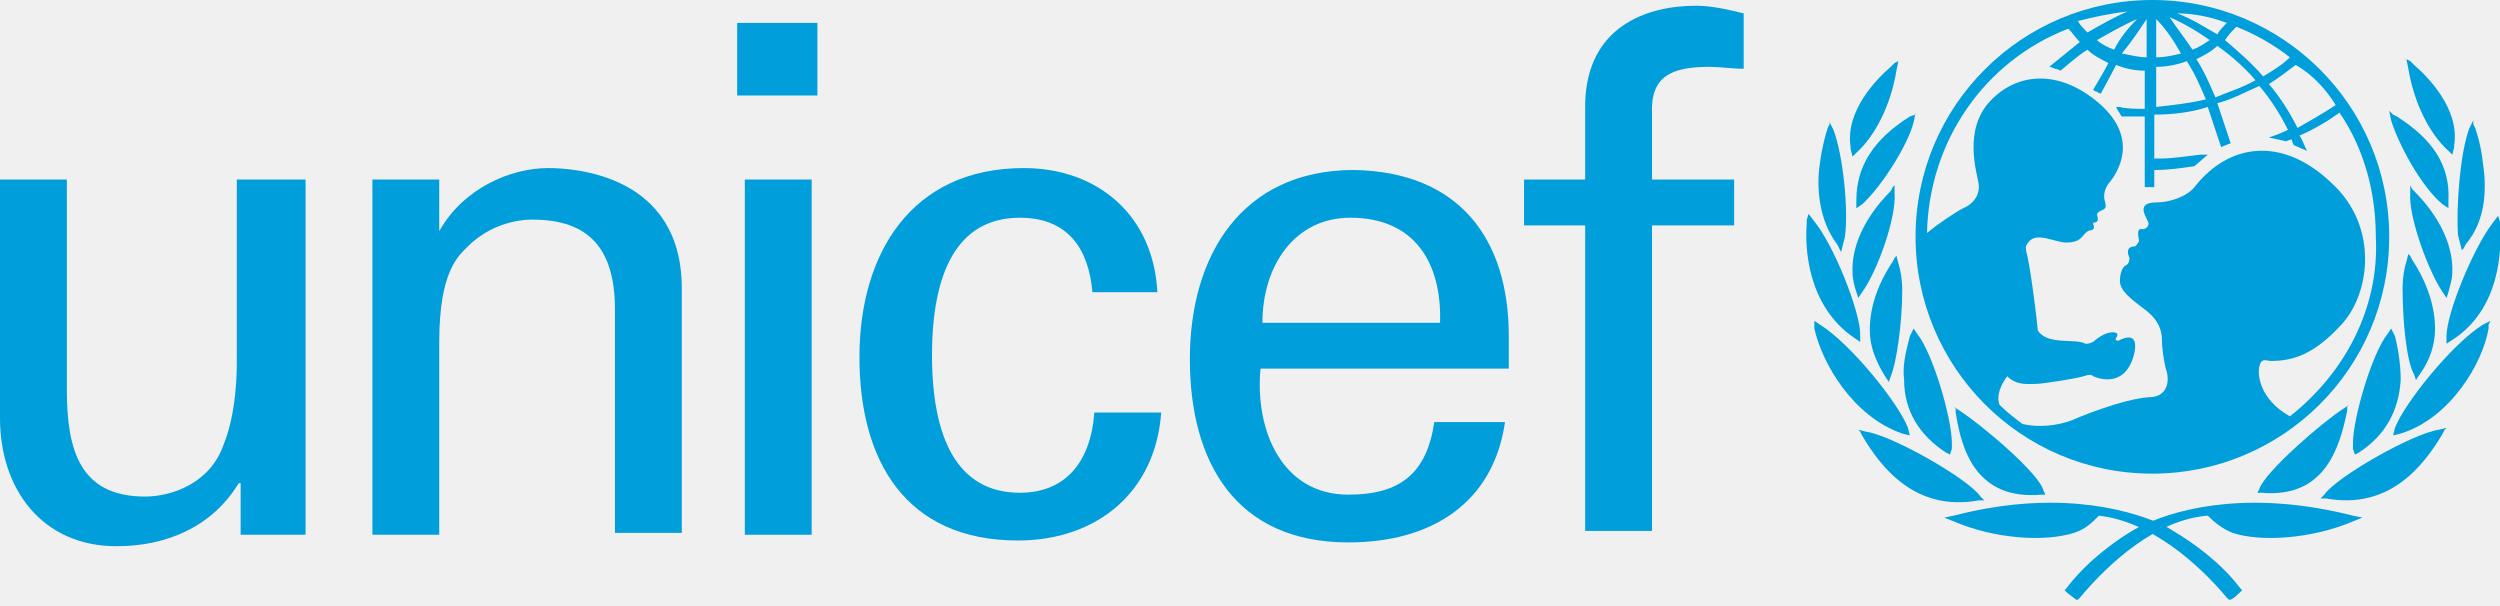
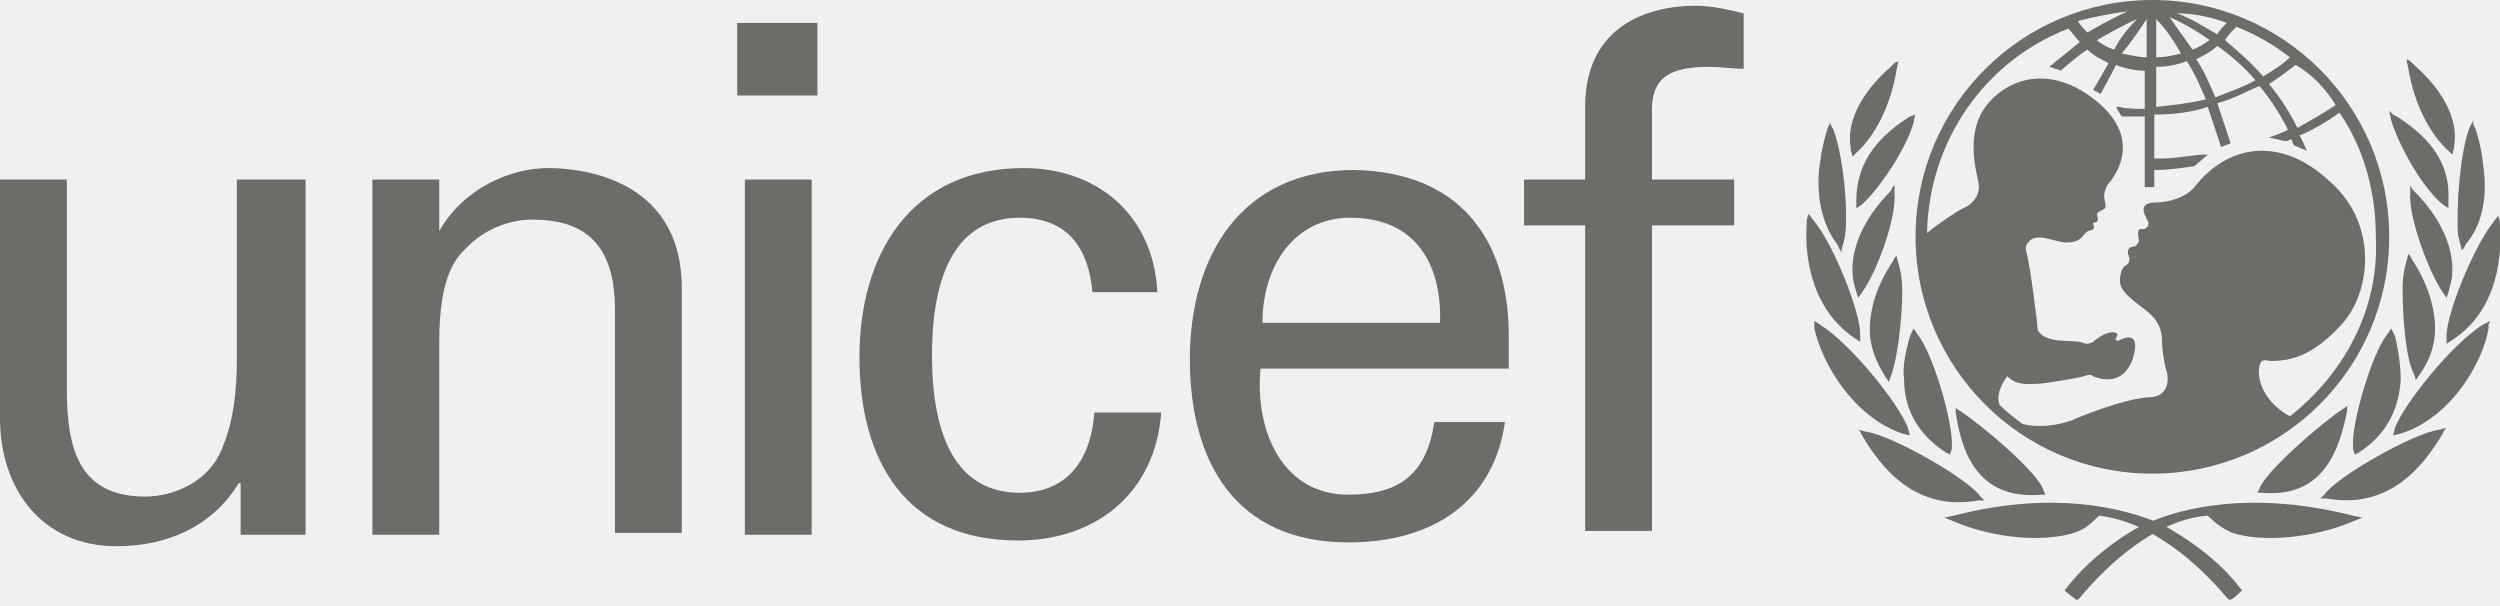
<svg xmlns="http://www.w3.org/2000/svg" width="157" height="38" viewBox="0 0 157 38" fill="none">
-   <g clip-path="url(#clip0_412_70367)">
-     <path d="M135.169 0C127.013 0 120.297 6.597 120.297 14.872C120.297 23.028 126.894 29.745 135.169 29.745C143.325 29.745 150.042 23.148 150.042 14.872C150.042 6.597 143.325 0 135.169 0ZM146.683 6.597C145.964 7.076 145.124 7.556 144.285 8.036C143.805 7.076 143.205 6.117 142.486 5.277C143.085 4.917 143.685 4.438 144.165 4.078C145.244 4.678 146.084 5.637 146.683 6.597ZM140.447 1.679C141.646 2.159 142.725 2.759 143.805 3.598C143.325 4.078 142.725 4.438 142.126 4.798C141.406 3.958 140.567 3.238 139.727 2.519C139.967 2.159 140.207 1.919 140.447 1.679ZM141.646 5.037C140.806 5.517 139.967 5.757 139.127 6.117C138.767 5.277 138.408 4.438 137.928 3.718C138.408 3.478 138.887 3.238 139.247 2.879C140.087 3.478 140.926 4.198 141.646 5.037ZM139.847 1.439C139.607 1.679 139.367 1.919 139.247 2.159C138.408 1.679 137.688 1.199 136.728 0.84C137.808 0.84 138.887 1.079 139.847 1.439ZM138.767 2.519C138.408 2.759 138.048 2.998 137.688 3.118C137.208 2.399 136.728 1.799 136.249 1.079C137.088 1.439 137.928 1.919 138.767 2.519ZM135.409 1.199C136.009 1.799 136.489 2.519 136.968 3.358C136.489 3.478 136.009 3.598 135.409 3.598V1.199ZM135.409 4.198C136.009 4.198 136.728 4.078 137.328 3.838C137.808 4.558 138.168 5.397 138.528 6.237C137.568 6.477 136.489 6.597 135.409 6.717V4.198ZM134.809 1.199V3.598C134.33 3.598 133.85 3.478 133.25 3.358C133.85 2.639 134.33 1.919 134.809 1.199ZM132.771 3.118C132.411 2.998 131.931 2.759 131.691 2.519C132.531 2.039 133.37 1.559 134.21 1.199C133.61 1.799 133.13 2.399 132.771 3.118ZM133.61 0.72C132.771 1.079 131.931 1.559 131.091 2.039C130.851 1.799 130.612 1.559 130.492 1.319C131.451 1.079 132.531 0.84 133.61 0.72ZM143.805 26.147C141.886 25.067 141.766 23.508 141.886 23.028C142.006 22.429 142.366 22.668 142.606 22.668C143.925 22.668 145.244 22.309 146.923 20.509C148.842 18.59 149.442 14.273 146.444 11.514C143.325 8.516 139.967 8.995 137.808 11.754C137.328 12.354 136.249 12.713 135.409 12.713C133.97 12.713 134.929 13.793 134.929 14.033C134.929 14.273 134.69 14.393 134.57 14.393C134.09 14.273 134.33 14.992 134.33 15.112C134.33 15.232 134.09 15.472 134.09 15.472C133.49 15.472 133.61 15.952 133.73 16.192C133.73 16.312 133.73 16.552 133.49 16.672C133.25 16.791 133.13 17.271 133.13 17.631C133.13 18.231 133.73 18.71 134.69 19.43C135.649 20.15 135.769 20.869 135.769 21.349C135.769 21.829 135.889 22.668 136.009 23.148C136.249 23.748 136.249 24.947 134.929 24.947C133.25 25.067 130.372 26.267 130.132 26.387C129.172 26.746 127.973 26.866 127.013 26.626C126.534 26.267 126.054 25.907 125.574 25.427C125.334 24.827 125.694 24.108 126.054 23.628C126.654 24.228 127.373 24.108 127.853 24.108C128.333 24.108 130.492 23.748 130.851 23.628C131.211 23.508 131.331 23.508 131.451 23.628C132.291 23.988 133.49 23.988 133.97 22.429C134.45 20.749 133.37 21.229 133.13 21.349C133.01 21.469 132.771 21.349 132.89 21.229C133.13 20.869 132.771 20.869 132.651 20.869C132.171 20.869 131.571 21.349 131.451 21.469C131.211 21.589 131.091 21.589 130.971 21.589C130.372 21.229 128.573 21.709 127.973 20.749C127.973 20.509 127.493 16.552 127.253 15.832C127.253 15.712 127.133 15.472 127.373 15.232C127.853 14.513 129.052 15.232 129.772 15.232C130.612 15.232 130.732 14.872 130.971 14.633C131.211 14.393 131.331 14.513 131.451 14.393C131.571 14.273 131.451 14.153 131.451 14.033C131.451 13.913 131.571 14.033 131.691 13.913C131.811 13.793 131.691 13.553 131.691 13.433C131.931 13.073 132.411 13.313 132.171 12.594C132.051 12.114 132.291 11.634 132.531 11.394C132.89 10.914 134.45 8.756 131.811 6.477C129.292 4.318 126.654 4.558 124.974 6.357C123.295 8.156 124.135 10.794 124.255 11.514C124.375 12.234 123.895 12.834 123.295 13.073C122.816 13.313 121.736 14.033 121.017 14.633C121.136 8.875 124.615 3.838 129.892 1.799C130.132 2.039 130.372 2.399 130.612 2.639C130.012 3.118 128.693 4.198 128.693 4.198C128.693 4.198 128.813 4.198 129.052 4.318C129.172 4.318 129.412 4.438 129.412 4.438C129.412 4.438 130.492 3.478 131.091 3.118C131.451 3.478 131.931 3.718 132.411 3.958C132.171 4.438 131.451 5.637 131.451 5.637C131.451 5.637 131.571 5.757 131.691 5.757C131.811 5.877 131.931 5.877 131.931 5.877C131.931 5.877 132.651 4.558 132.89 4.078C133.49 4.318 134.09 4.438 134.69 4.438V6.837C134.33 6.837 133.49 6.837 133.13 6.717H132.89L133.01 6.956C133.13 7.076 133.13 7.196 133.25 7.316C133.49 7.316 134.33 7.316 134.69 7.316V11.754H135.289V10.675C136.249 10.675 136.968 10.555 137.808 10.435L138.648 9.715H138.168C137.208 9.835 136.369 9.955 135.649 9.955C135.649 9.955 135.409 9.955 135.289 9.955V7.196C136.369 7.196 137.568 7.076 138.648 6.717C138.887 7.436 139.487 9.235 139.487 9.235L140.087 8.995C140.087 8.995 139.487 7.196 139.247 6.477C140.207 6.237 141.046 5.757 141.886 5.397C142.606 6.237 143.205 7.196 143.685 8.156C143.205 8.396 142.486 8.636 142.486 8.636C143.085 8.756 143.565 8.875 143.565 8.875C143.565 8.875 143.805 8.756 143.925 8.756C143.925 8.875 144.045 9.115 144.045 9.115L144.884 9.475L144.764 9.235C144.764 9.235 144.525 8.636 144.405 8.516C145.244 8.156 146.084 7.676 146.923 7.076C148.483 9.355 149.202 12.114 149.202 14.872C149.442 19.43 147.163 23.508 143.805 26.147Z" fill="#009EDB" />
-     <path d="M118.977 3.958L118.737 4.198C117.897 4.918 115.858 6.957 116.218 9.236V9.356L116.338 9.835L116.578 9.595C117.777 8.516 118.737 6.597 119.096 4.438L119.216 3.838L118.977 3.958Z" fill="#009EDB" />
-     <path d="M114.9 7.796L114.78 8.036C114.661 8.396 114.421 9.235 114.301 10.195C114.061 11.634 114.181 13.793 115.38 15.352L115.5 15.592L115.62 15.832L115.86 14.873C116.1 13.194 115.74 9.715 115.14 8.156L114.9 7.676V7.796Z" fill="#009EDB" />
-     <path d="M113.463 13.793V14.033C113.343 15.473 113.463 19.191 116.461 21.23L116.821 21.47V20.99C116.821 19.55 115.142 15.353 113.942 13.913L113.583 13.434L113.463 13.793Z" fill="#009EDB" />
-     <path d="M113.941 20.39V20.63C114.421 22.789 116.34 26.147 119.459 27.226L119.938 27.346L119.818 26.866C119.219 25.307 116.22 21.589 114.301 20.39L113.941 20.15V20.39Z" fill="#009EDB" />
-     <path d="M120.296 7.197L119.936 7.317C117.658 8.756 116.578 10.435 116.578 12.594V13.074L116.938 12.834C118.137 11.754 119.816 9.116 120.176 7.676L120.296 7.077V7.197Z" fill="#009EDB" />
-     <path d="M118.86 11.754L118.74 11.994C118.14 12.594 116.221 14.633 116.341 17.151C116.341 17.511 116.461 17.991 116.581 18.351L116.701 18.711L116.941 18.351C117.901 17.032 119.1 13.673 118.98 12.114V11.634L118.86 11.754Z" fill="#009EDB" />
-     <path d="M118.981 16.192L118.861 16.432C117.902 17.871 117.422 19.311 117.422 20.75C117.422 21.709 117.782 22.669 118.381 23.628L118.621 23.988L118.741 23.628C119.101 22.789 119.461 20.27 119.461 18.231C119.461 17.512 119.341 16.912 119.221 16.552L119.101 16.072L118.981 16.192Z" fill="#009EDB" />
-     <path d="M120.059 20.87L119.939 21.11C119.699 22.069 119.459 22.909 119.579 23.868C119.579 25.787 120.538 27.346 122.217 28.426L122.457 28.546L122.577 28.186V27.826C122.577 26.267 121.378 22.189 120.418 20.99L120.178 20.63L120.059 20.87Z" fill="#009EDB" />
-     <path d="M116.819 27.107L116.939 27.347C118.138 29.386 120.297 32.144 124.255 31.425H124.615L124.375 31.185C123.656 30.105 118.858 27.347 117.179 27.107L116.699 26.987L116.819 27.107Z" fill="#009EDB" />
-     <path d="M122.697 32.384L122.098 32.504L122.697 32.744C125.216 33.823 128.334 34.063 130.253 33.464C130.973 33.224 131.333 32.864 131.813 32.384C135.051 32.744 138.05 35.383 139.849 37.541L139.969 37.661H140.088C140.328 37.541 140.568 37.301 140.688 37.182L140.808 37.062L140.688 36.942C138.889 34.543 136.011 33.104 135.891 32.984C133.252 31.784 128.694 30.825 122.697 32.384Z" fill="#009EDB" />
-     <path d="M122.819 25.667V25.907C123.179 28.306 124.138 31.424 128.216 31.065H128.456L128.336 30.825C128.096 29.745 124.378 26.627 123.059 25.787L122.699 25.547L122.819 25.667Z" fill="#009EDB" />
-     <path d="M151.125 3.719L151.245 4.318C151.605 6.477 152.564 8.396 153.764 9.476L154.004 9.716L154.123 9.236V9.116C154.483 6.837 152.444 4.798 151.605 4.079L151.365 3.839L151.125 3.719Z" fill="#009EDB" />
-     <path d="M155.322 7.557L155.082 8.036C154.482 9.596 154.242 13.074 154.362 14.753L154.602 15.713L154.722 15.592L154.842 15.353C156.161 13.793 156.161 11.755 155.921 10.195C155.801 9.116 155.561 8.396 155.441 8.036L155.322 7.797V7.557Z" fill="#009EDB" />
-     <path d="M156.879 13.554L156.519 14.034C155.32 15.593 153.641 19.671 153.641 21.11V21.59L154 21.35C156.999 19.431 157.119 15.713 156.999 14.153V13.914L156.879 13.554Z" fill="#009EDB" />
-     <path d="M156.402 20.15L155.922 20.39C154.003 21.589 151.005 25.307 150.405 26.866L150.285 27.346L150.765 27.226C153.883 26.267 155.922 22.789 156.282 20.63V20.39L156.402 20.15Z" fill="#009EDB" />
-     <path d="M150.043 6.957L150.163 7.556C150.643 9.115 152.082 11.754 153.401 12.834L153.761 13.073V12.594C153.881 10.435 152.802 8.756 150.523 7.316L150.283 7.196L150.043 6.957Z" fill="#009EDB" />
-     <path d="M151.363 11.634V12.114C151.243 13.673 152.563 17.151 153.402 18.351L153.642 18.711L153.762 18.351C153.882 17.871 154.002 17.511 154.002 17.151C154.122 14.633 152.203 12.594 151.603 11.994L151.483 11.874L151.363 11.634Z" fill="#009EDB" />
-     <path d="M151.243 15.952L151.123 16.432C151.003 16.792 150.883 17.391 150.883 18.111C150.883 20.15 151.123 22.669 151.602 23.508L151.722 23.868L151.962 23.508C152.562 22.669 152.922 21.709 152.922 20.63C152.922 19.31 152.442 17.751 151.483 16.312L151.363 16.072L151.243 15.952Z" fill="#009EDB" />
-     <path d="M150.164 20.63L149.925 20.99C148.965 22.189 147.766 26.267 147.766 27.826C147.766 27.826 147.766 28.066 147.766 28.186L147.886 28.546L148.125 28.426C149.805 27.346 150.644 25.787 150.764 23.868C150.764 23.029 150.644 22.069 150.404 21.11L150.284 20.87L150.164 20.63Z" fill="#009EDB" />
-     <path d="M153.643 26.867L153.163 26.987C151.484 27.227 146.686 29.985 145.966 31.065L145.727 31.304H146.086C150.044 32.024 152.203 29.265 153.403 27.227L153.523 26.987L153.643 26.867Z" fill="#009EDB" />
-     <path d="M134.57 32.984C134.45 32.984 131.571 34.543 129.772 36.942L129.652 37.062L129.772 37.182C129.892 37.301 130.252 37.541 130.372 37.661H130.492L130.612 37.541C132.411 35.383 135.409 32.624 138.648 32.384C139.128 32.864 139.607 33.224 140.207 33.464C142.006 34.063 145.244 33.823 147.763 32.744L148.363 32.504L147.763 32.384C141.646 30.825 137.089 31.784 134.57 32.984Z" fill="#009EDB" />
-     <path d="M147.523 25.427L147.163 25.667C145.844 26.507 142.245 29.625 141.886 30.705L141.766 30.944H142.006C145.963 31.304 146.923 28.186 147.403 25.787V25.547L147.523 25.427Z" fill="#009EDB" />
-     <path d="M46.295 1.439H51.332V5.997H46.295V1.439ZM46.775 11.274H50.972V33.583H46.775V11.274Z" fill="#009EDB" />
-     <path d="M14.992 11.274H19.19V33.583H15.112V30.345H14.992C13.313 33.103 10.435 34.303 7.316 34.303C2.639 34.303 0 30.704 0 26.267V11.274H4.198V24.468C4.198 28.306 5.037 31.184 9.115 31.184C10.794 31.184 13.193 30.345 14.033 27.946C14.872 25.907 14.872 23.268 14.872 22.669V11.274H14.992Z" fill="#009EDB" />
-     <path d="M27.585 14.513C29.144 11.755 32.142 10.555 34.421 10.555C35.98 10.555 42.817 10.915 42.817 18.111V33.464H38.619V19.431C38.619 15.713 37.06 13.793 33.462 13.793C33.462 13.793 31.183 13.674 29.384 15.473C28.784 16.072 27.585 17.032 27.585 21.47V33.583H23.387V11.275H27.585V14.513Z" fill="#009EDB" />
-     <path d="M68.605 18.351C68.365 15.593 67.046 13.674 64.047 13.674C60.09 13.674 58.53 17.152 58.53 22.309C58.53 27.467 60.09 30.945 64.047 30.945C66.806 30.945 68.485 29.146 68.725 25.907H72.923C72.563 30.945 68.845 33.943 63.928 33.943C56.851 33.943 53.973 28.906 53.973 22.429C53.973 15.952 57.211 10.555 64.287 10.555C68.965 10.555 72.443 13.554 72.683 18.351H68.605Z" fill="#009EDB" />
-     <path d="M79.16 23.148C78.801 26.986 80.48 31.064 84.678 31.064C87.916 31.064 89.595 29.745 90.075 26.507H94.513C93.793 31.544 89.955 34.063 84.678 34.063C77.601 34.063 74.723 29.026 74.723 22.549C74.723 16.072 77.961 10.675 85.037 10.675C91.634 10.795 94.752 14.993 94.752 21.11V23.148H79.16ZM90.435 20.27C90.555 16.552 88.875 13.673 84.797 13.673C81.319 13.673 79.28 16.672 79.28 20.27H90.435Z" fill="#009EDB" />
-     <path d="M99.549 33.343V14.153H95.711V11.274H99.549V6.477C99.669 1.679 103.387 0.36 106.505 0.36C107.465 0.36 108.544 0.6 109.504 0.84V4.318C108.784 4.318 108.065 4.198 107.345 4.198C104.946 4.198 103.627 4.798 103.747 7.196V11.274H108.904V14.153H103.747V33.343H99.549Z" fill="#009EDB" />
+   <g clip-path="url(#clip0_5504_12221)">
+     <path d="M135.169 0C127.013 0 120.297 6.597 120.297 14.872C120.297 23.028 126.894 29.745 135.169 29.745C143.325 29.745 150.042 23.148 150.042 14.872C150.042 6.597 143.325 0 135.169 0ZM146.683 6.597C145.964 7.076 145.124 7.556 144.285 8.036C143.805 7.076 143.205 6.117 142.486 5.277C143.085 4.917 143.685 4.438 144.165 4.078C145.244 4.678 146.084 5.637 146.683 6.597ZM140.447 1.679C141.646 2.159 142.725 2.759 143.805 3.598C143.325 4.078 142.725 4.438 142.126 4.798C141.406 3.958 140.567 3.238 139.727 2.519C139.967 2.159 140.207 1.919 140.447 1.679ZM141.646 5.037C140.806 5.517 139.967 5.757 139.127 6.117C138.767 5.277 138.408 4.438 137.928 3.718C138.408 3.478 138.887 3.238 139.247 2.879C140.087 3.478 140.926 4.198 141.646 5.037ZM139.847 1.439C139.607 1.679 139.367 1.919 139.247 2.159C138.408 1.679 137.688 1.199 136.728 0.84C137.808 0.84 138.887 1.079 139.847 1.439ZM138.767 2.519C138.408 2.759 138.048 2.998 137.688 3.118C137.208 2.399 136.728 1.799 136.249 1.079C137.088 1.439 137.928 1.919 138.767 2.519ZM135.409 1.199C136.009 1.799 136.489 2.519 136.968 3.358C136.489 3.478 136.009 3.598 135.409 3.598V1.199ZM135.409 4.198C136.009 4.198 136.728 4.078 137.328 3.838C137.808 4.558 138.168 5.397 138.528 6.237C137.568 6.477 136.489 6.597 135.409 6.717V4.198ZM134.809 1.199V3.598C134.33 3.598 133.85 3.478 133.25 3.358C133.85 2.639 134.33 1.919 134.809 1.199ZM132.771 3.118C132.411 2.998 131.931 2.759 131.691 2.519C132.531 2.039 133.37 1.559 134.21 1.199C133.61 1.799 133.13 2.399 132.771 3.118ZM133.61 0.72C132.771 1.079 131.931 1.559 131.091 2.039C130.851 1.799 130.612 1.559 130.492 1.319C131.451 1.079 132.531 0.84 133.61 0.72ZM143.805 26.147C141.886 25.067 141.766 23.508 141.886 23.028C142.006 22.429 142.366 22.668 142.606 22.668C143.925 22.668 145.244 22.309 146.923 20.509C148.842 18.59 149.442 14.273 146.444 11.514C143.325 8.516 139.967 8.995 137.808 11.754C137.328 12.354 136.249 12.713 135.409 12.713C133.97 12.713 134.929 13.793 134.929 14.033C134.929 14.273 134.69 14.393 134.57 14.393C134.09 14.273 134.33 14.992 134.33 15.112C134.33 15.232 134.09 15.472 134.09 15.472C133.49 15.472 133.61 15.952 133.73 16.192C133.73 16.312 133.73 16.552 133.49 16.672C133.25 16.791 133.13 17.271 133.13 17.631C133.13 18.231 133.73 18.71 134.69 19.43C135.649 20.15 135.769 20.869 135.769 21.349C135.769 21.829 135.889 22.668 136.009 23.148C136.249 23.748 136.249 24.947 134.929 24.947C133.25 25.067 130.372 26.267 130.132 26.387C129.172 26.746 127.973 26.866 127.013 26.626C126.534 26.267 126.054 25.907 125.574 25.427C125.334 24.827 125.694 24.108 126.054 23.628C126.654 24.228 127.373 24.108 127.853 24.108C128.333 24.108 130.492 23.748 130.851 23.628C131.211 23.508 131.331 23.508 131.451 23.628C132.291 23.988 133.49 23.988 133.97 22.429C134.45 20.749 133.37 21.229 133.13 21.349C133.01 21.469 132.771 21.349 132.89 21.229C133.13 20.869 132.771 20.869 132.651 20.869C132.171 20.869 131.571 21.349 131.451 21.469C131.211 21.589 131.091 21.589 130.971 21.589C130.372 21.229 128.573 21.709 127.973 20.749C127.973 20.509 127.493 16.552 127.253 15.832C127.253 15.712 127.133 15.472 127.373 15.232C127.853 14.513 129.052 15.232 129.772 15.232C130.612 15.232 130.732 14.872 130.971 14.633C131.211 14.393 131.331 14.513 131.451 14.393C131.571 14.273 131.451 14.153 131.451 14.033C131.451 13.913 131.571 14.033 131.691 13.913C131.811 13.793 131.691 13.553 131.691 13.433C131.931 13.073 132.411 13.313 132.171 12.594C132.051 12.114 132.291 11.634 132.531 11.394C132.89 10.914 134.45 8.756 131.811 6.477C129.292 4.318 126.654 4.558 124.974 6.357C123.295 8.156 124.135 10.794 124.255 11.514C124.375 12.234 123.895 12.834 123.295 13.073C122.816 13.313 121.736 14.033 121.017 14.633C121.136 8.875 124.615 3.838 129.892 1.799C130.132 2.039 130.372 2.399 130.612 2.639C130.012 3.118 128.693 4.198 128.693 4.198C128.693 4.198 128.813 4.198 129.052 4.318C129.172 4.318 129.412 4.438 129.412 4.438C129.412 4.438 130.492 3.478 131.091 3.118C131.451 3.478 131.931 3.718 132.411 3.958C132.171 4.438 131.451 5.637 131.451 5.637C131.451 5.637 131.571 5.757 131.691 5.757C131.811 5.877 131.931 5.877 131.931 5.877C131.931 5.877 132.651 4.558 132.89 4.078C133.49 4.318 134.09 4.438 134.69 4.438V6.837C134.33 6.837 133.49 6.837 133.13 6.717H132.89L133.01 6.956C133.13 7.076 133.13 7.196 133.25 7.316C133.49 7.316 134.33 7.316 134.69 7.316V11.754H135.289V10.675C136.249 10.675 136.968 10.555 137.808 10.435L138.648 9.715H138.168C137.208 9.835 136.369 9.955 135.649 9.955C135.649 9.955 135.409 9.955 135.289 9.955V7.196C136.369 7.196 137.568 7.076 138.648 6.717C138.887 7.436 139.487 9.235 139.487 9.235L140.087 8.995C140.087 8.995 139.487 7.196 139.247 6.477C140.207 6.237 141.046 5.757 141.886 5.397C142.606 6.237 143.205 7.196 143.685 8.156C143.205 8.396 142.486 8.636 142.486 8.636C143.085 8.756 143.565 8.875 143.565 8.875C143.565 8.875 143.805 8.756 143.925 8.756C143.925 8.875 144.045 9.115 144.045 9.115L144.884 9.475L144.764 9.235C144.764 9.235 144.525 8.636 144.405 8.516C145.244 8.156 146.084 7.676 146.923 7.076C148.483 9.355 149.202 12.114 149.202 14.872C149.442 19.43 147.163 23.508 143.805 26.147Z" fill="#6E6C68" />
+     <path d="M118.977 3.958L118.737 4.198C117.897 4.918 115.858 6.957 116.218 9.236V9.356L116.338 9.835L116.578 9.595C117.777 8.516 118.737 6.597 119.096 4.438L119.216 3.838L118.977 3.958Z" fill="#6E6C68" />
+     <path d="M114.9 7.796L114.78 8.036C114.661 8.396 114.421 9.235 114.301 10.195C114.061 11.634 114.181 13.793 115.38 15.352L115.5 15.592L115.62 15.832L115.86 14.873C116.1 13.194 115.74 9.715 115.14 8.156L114.9 7.676V7.796Z" fill="#6E6C68" />
+     <path d="M113.463 13.793V14.033C113.343 15.473 113.463 19.191 116.461 21.23L116.821 21.47V20.99C116.821 19.55 115.142 15.353 113.942 13.913L113.583 13.434L113.463 13.793Z" fill="#6E6C68" />
+     <path d="M113.941 20.39V20.63C114.421 22.789 116.34 26.147 119.459 27.226L119.938 27.346L119.818 26.866C119.219 25.307 116.22 21.589 114.301 20.39L113.941 20.15V20.39Z" fill="#6E6C68" />
+     <path d="M120.296 7.197L119.936 7.317C117.658 8.756 116.578 10.435 116.578 12.594V13.074L116.938 12.834C118.137 11.754 119.816 9.116 120.176 7.676L120.296 7.077V7.197Z" fill="#6E6C68" />
+     <path d="M118.86 11.754L118.74 11.994C118.14 12.594 116.221 14.633 116.341 17.151C116.341 17.511 116.461 17.991 116.581 18.351L116.701 18.711L116.941 18.351C117.901 17.032 119.1 13.673 118.98 12.114V11.634L118.86 11.754Z" fill="#6E6C68" />
+     <path d="M118.981 16.192L118.861 16.432C117.902 17.871 117.422 19.311 117.422 20.75C117.422 21.709 117.782 22.669 118.381 23.628L118.621 23.988L118.741 23.628C119.101 22.789 119.461 20.27 119.461 18.231C119.461 17.512 119.341 16.912 119.221 16.552L119.101 16.072L118.981 16.192Z" fill="#6E6C68" />
+     <path d="M120.059 20.87L119.939 21.11C119.699 22.069 119.459 22.909 119.579 23.868C119.579 25.787 120.538 27.346 122.217 28.426L122.457 28.546L122.577 28.186V27.826C122.577 26.267 121.378 22.189 120.418 20.99L120.178 20.63L120.059 20.87Z" fill="#6E6C68" />
+     <path d="M116.819 27.107L116.939 27.347C118.138 29.386 120.297 32.144 124.255 31.425H124.615L124.375 31.185C123.656 30.105 118.858 27.347 117.179 27.107L116.699 26.987L116.819 27.107Z" fill="#6E6C68" />
+     <path d="M122.697 32.384L122.098 32.504L122.697 32.744C125.216 33.823 128.334 34.063 130.253 33.464C130.973 33.224 131.333 32.864 131.813 32.384C135.051 32.744 138.05 35.383 139.849 37.541L139.969 37.661H140.088C140.328 37.541 140.568 37.301 140.688 37.182L140.808 37.062L140.688 36.942C138.889 34.543 136.011 33.104 135.891 32.984C133.252 31.784 128.694 30.825 122.697 32.384Z" fill="#6E6C68" />
+     <path d="M122.819 25.667V25.907C123.179 28.306 124.138 31.424 128.216 31.065H128.456L128.336 30.825C128.096 29.745 124.378 26.627 123.059 25.787L122.699 25.547L122.819 25.667Z" fill="#6E6C68" />
+     <path d="M151.125 3.719L151.245 4.318C151.605 6.477 152.564 8.396 153.764 9.476L154.004 9.716L154.123 9.236V9.116C154.483 6.837 152.444 4.798 151.605 4.079L151.365 3.839L151.125 3.719Z" fill="#6E6C68" />
+     <path d="M155.322 7.557L155.082 8.036C154.482 9.596 154.242 13.074 154.362 14.753L154.602 15.713L154.722 15.592L154.842 15.353C156.161 13.793 156.161 11.755 155.921 10.195C155.801 9.116 155.561 8.396 155.441 8.036L155.322 7.797V7.557Z" fill="#6E6C68" />
+     <path d="M156.879 13.554L156.519 14.034C155.32 15.593 153.641 19.671 153.641 21.11V21.59L154 21.35C156.999 19.431 157.119 15.713 156.999 14.153V13.914L156.879 13.554Z" fill="#6E6C68" />
+     <path d="M156.402 20.15L155.922 20.39C154.003 21.589 151.005 25.307 150.405 26.866L150.285 27.346L150.765 27.226C153.883 26.267 155.922 22.789 156.282 20.63V20.39L156.402 20.15Z" fill="#6E6C68" />
+     <path d="M150.043 6.957L150.163 7.556C150.643 9.115 152.082 11.754 153.401 12.834L153.761 13.073V12.594C153.881 10.435 152.802 8.756 150.523 7.316L150.283 7.196L150.043 6.957Z" fill="#6E6C68" />
+     <path d="M151.363 11.634V12.114C151.243 13.673 152.563 17.151 153.402 18.351L153.642 18.711L153.762 18.351C153.882 17.871 154.002 17.511 154.002 17.151C154.122 14.633 152.203 12.594 151.603 11.994L151.483 11.874L151.363 11.634Z" fill="#6E6C68" />
+     <path d="M151.243 15.952L151.123 16.432C151.003 16.792 150.883 17.391 150.883 18.111C150.883 20.15 151.123 22.669 151.602 23.508L151.722 23.868L151.962 23.508C152.562 22.669 152.922 21.709 152.922 20.63C152.922 19.31 152.442 17.751 151.483 16.312L151.363 16.072L151.243 15.952Z" fill="#6E6C68" />
+     <path d="M150.164 20.63L149.925 20.99C148.965 22.189 147.766 26.267 147.766 27.826C147.766 27.826 147.766 28.066 147.766 28.186L147.886 28.546L148.125 28.426C149.805 27.346 150.644 25.787 150.764 23.868C150.764 23.029 150.644 22.069 150.404 21.11L150.284 20.87L150.164 20.63Z" fill="#6E6C68" />
+     <path d="M153.643 26.867L153.163 26.987C151.484 27.227 146.686 29.985 145.966 31.065L145.727 31.304H146.086C150.044 32.024 152.203 29.265 153.403 27.227L153.523 26.987L153.643 26.867Z" fill="#6E6C68" />
+     <path d="M134.57 32.984C134.45 32.984 131.571 34.543 129.772 36.942L129.652 37.062L129.772 37.182C129.892 37.301 130.252 37.541 130.372 37.661H130.492L130.612 37.541C132.411 35.383 135.409 32.624 138.648 32.384C139.128 32.864 139.607 33.224 140.207 33.464C142.006 34.063 145.244 33.823 147.763 32.744L148.363 32.504L147.763 32.384C141.646 30.825 137.089 31.784 134.57 32.984Z" fill="#6E6C68" />
+     <path d="M147.523 25.427L147.163 25.667C145.844 26.507 142.245 29.625 141.886 30.705L141.766 30.944H142.006C145.963 31.304 146.923 28.186 147.403 25.787V25.547L147.523 25.427Z" fill="#6E6C68" />
+     <path d="M46.297 1.439H51.334V5.997H46.297V1.439ZM46.777 11.274H50.974V33.583H46.777V11.274Z" fill="#6E6C68" />
+     <path d="M14.992 11.274H19.19V33.583H15.112V30.345H14.992C13.313 33.103 10.435 34.303 7.316 34.303C2.639 34.303 0 30.705 0 26.267V11.274H4.198V24.468C4.198 28.306 5.037 31.184 9.115 31.184C10.794 31.184 13.193 30.345 14.033 27.946C14.872 25.907 14.872 23.268 14.872 22.669V11.274H14.992Z" fill="#6E6C68" />
+     <path d="M27.585 14.513C29.144 11.755 32.142 10.555 34.421 10.555C35.98 10.555 42.817 10.915 42.817 18.111V33.464H38.619V19.431C38.619 15.713 37.06 13.793 33.462 13.793C33.462 13.793 31.183 13.674 29.384 15.473C28.784 16.072 27.585 17.032 27.585 21.47V33.583H23.387V11.275H27.585V14.513Z" fill="#6E6C68" />
+     <path d="M68.605 18.351C68.365 15.593 67.046 13.674 64.047 13.674C60.09 13.674 58.53 17.152 58.53 22.309C58.53 27.467 60.09 30.945 64.047 30.945C66.806 30.945 68.485 29.146 68.725 25.907H72.923C72.563 30.945 68.845 33.943 63.928 33.943C56.851 33.943 53.973 28.906 53.973 22.429C53.973 15.952 57.211 10.555 64.287 10.555C68.965 10.555 72.443 13.554 72.683 18.351H68.605Z" fill="#6E6C68" />
+     <path d="M79.16 23.148C78.801 26.986 80.48 31.064 84.678 31.064C87.916 31.064 89.595 29.745 90.075 26.507H94.513C93.793 31.544 89.955 34.063 84.678 34.063C77.601 34.063 74.723 29.026 74.723 22.549C74.723 16.072 77.961 10.675 85.037 10.675C91.634 10.795 94.752 14.993 94.752 21.11V23.148H79.16ZM90.435 20.27C90.555 16.552 88.875 13.673 84.797 13.673C81.319 13.673 79.28 16.672 79.28 20.27H90.435Z" fill="#6E6C68" />
+     <path d="M99.549 33.343V14.153H95.711V11.274H99.549V6.477C99.669 1.679 103.387 0.36 106.505 0.36C107.465 0.36 108.544 0.6 109.504 0.84V4.318C108.784 4.318 108.065 4.198 107.345 4.198C104.946 4.198 103.627 4.798 103.747 7.196V11.274H108.904V14.153H103.747V33.343H99.549Z" fill="#6E6C68" />
  </g>
  <defs>
-     <clipPath id="clip0_412_70367">
+     <clipPath id="clip0_5504_12221">
      <rect width="157" height="37.781" fill="white" />
    </clipPath>
  </defs>
</svg>
